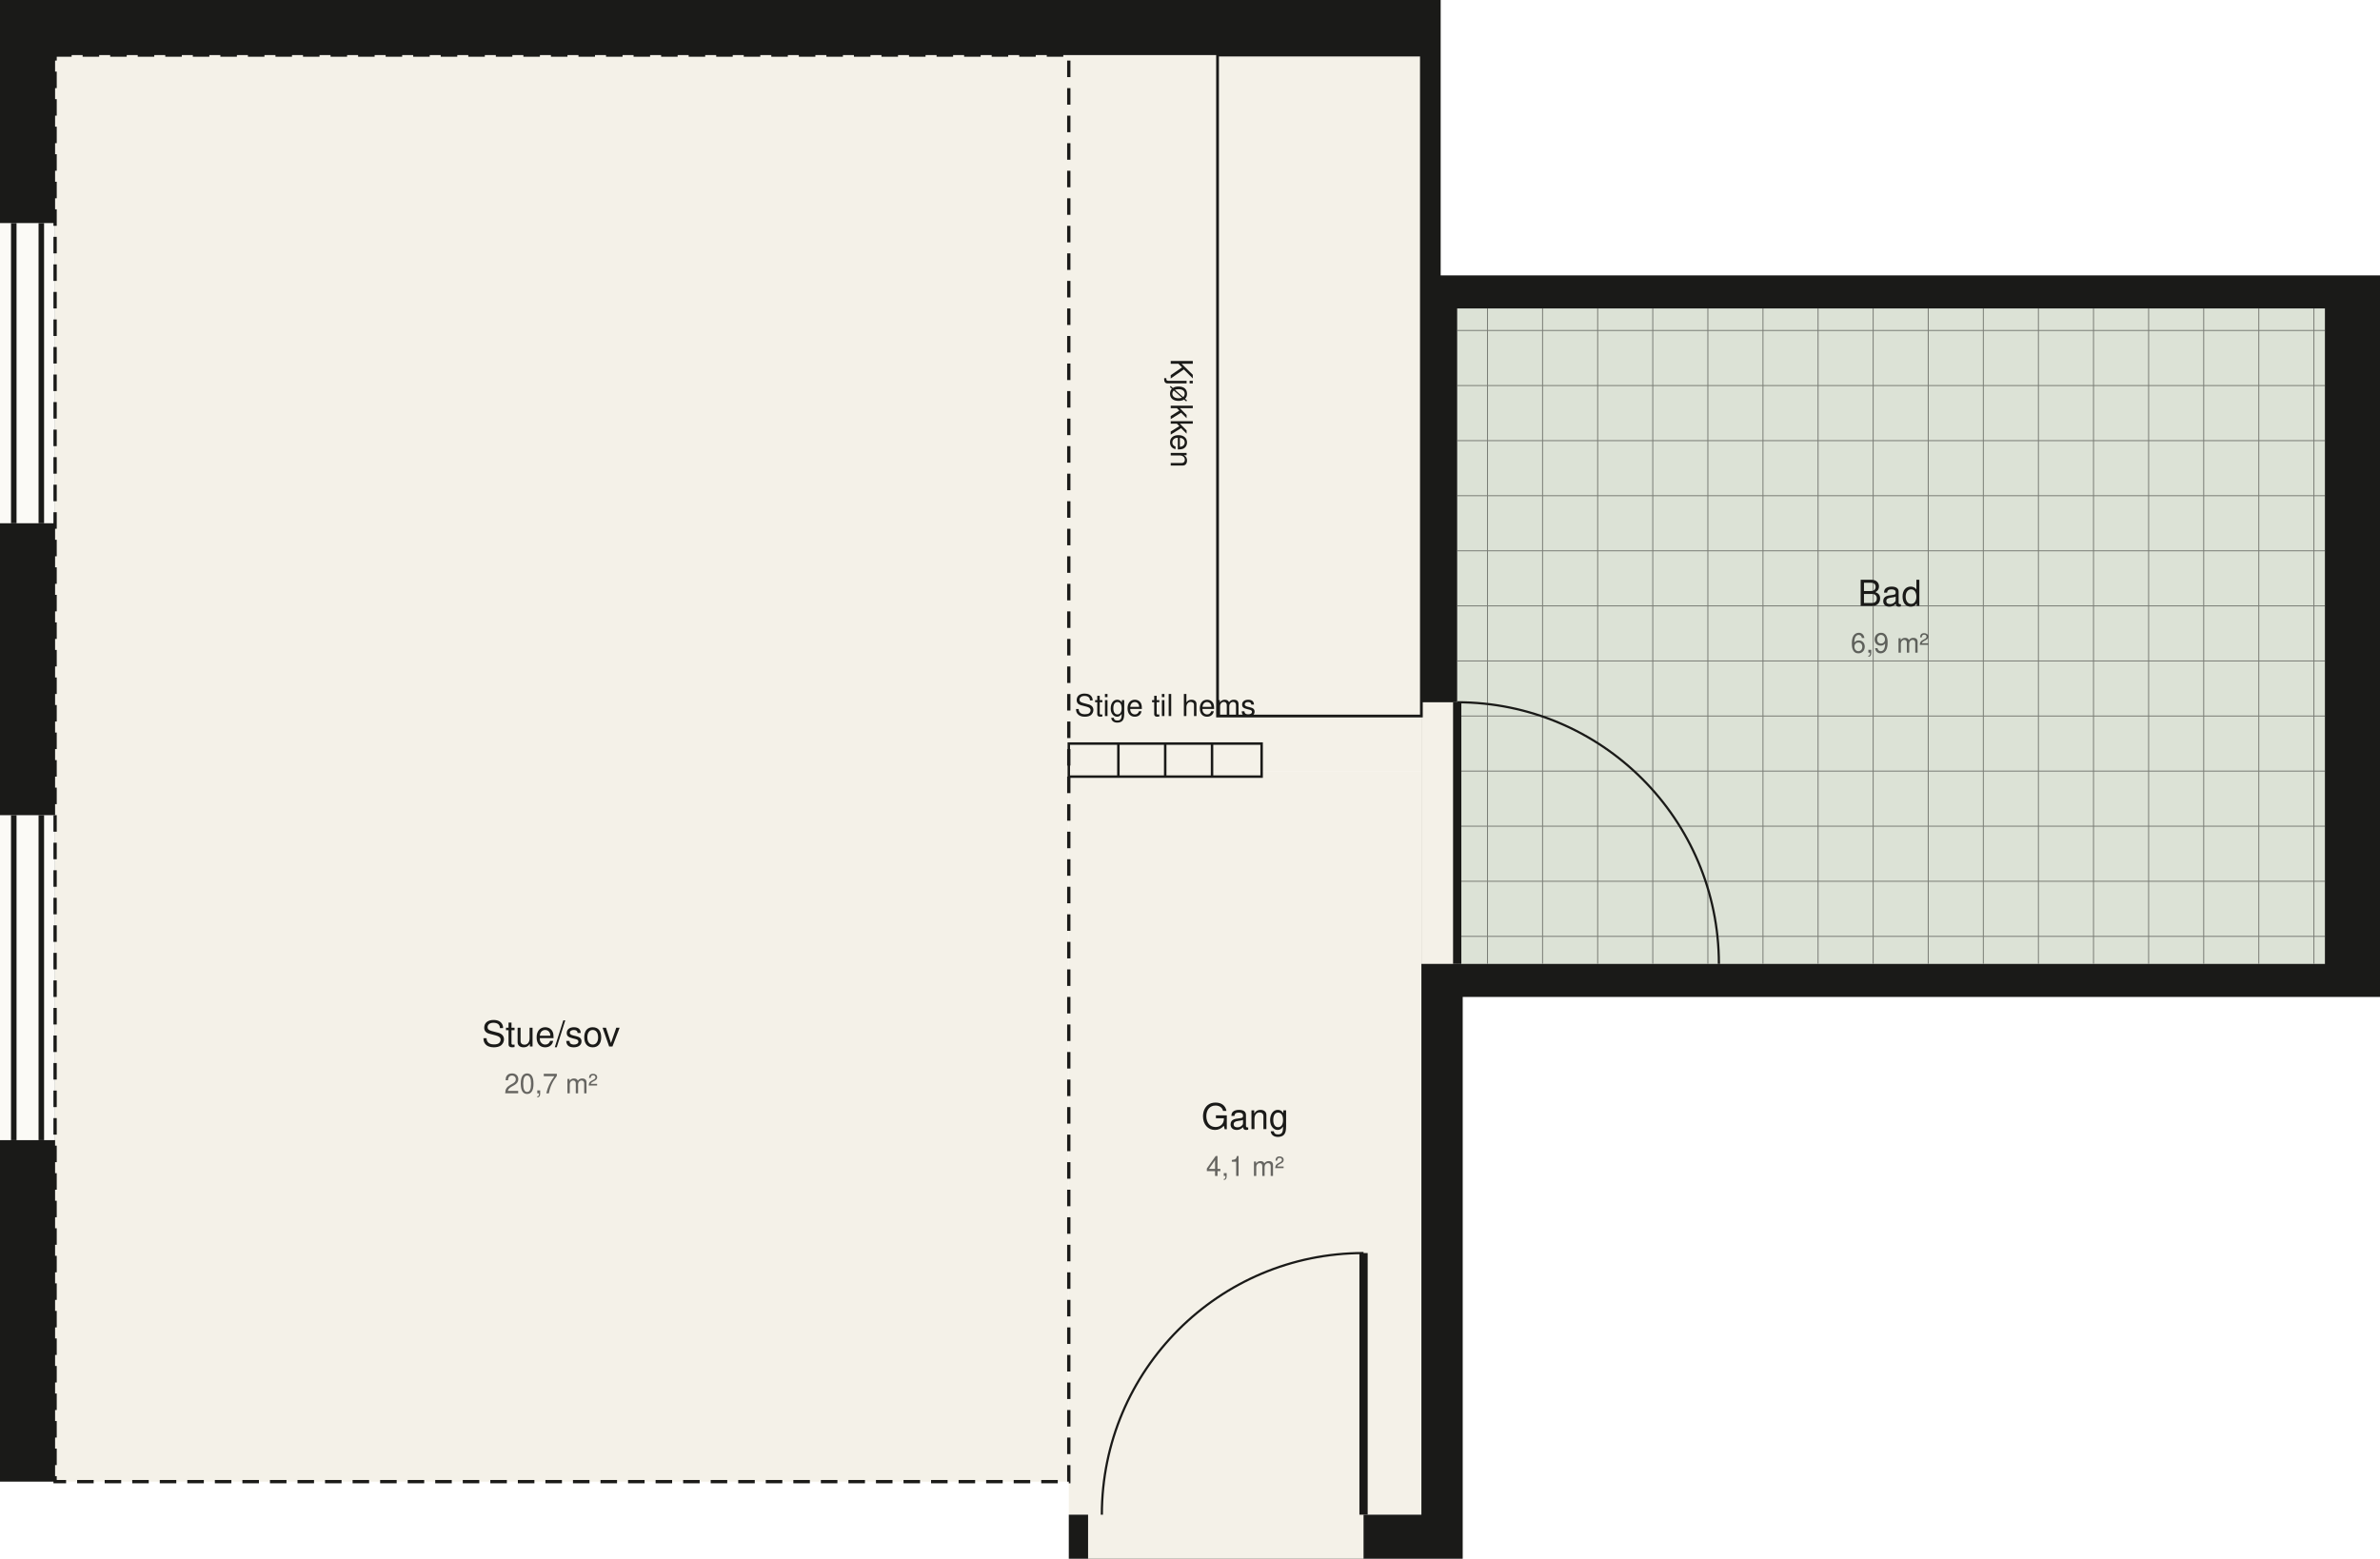
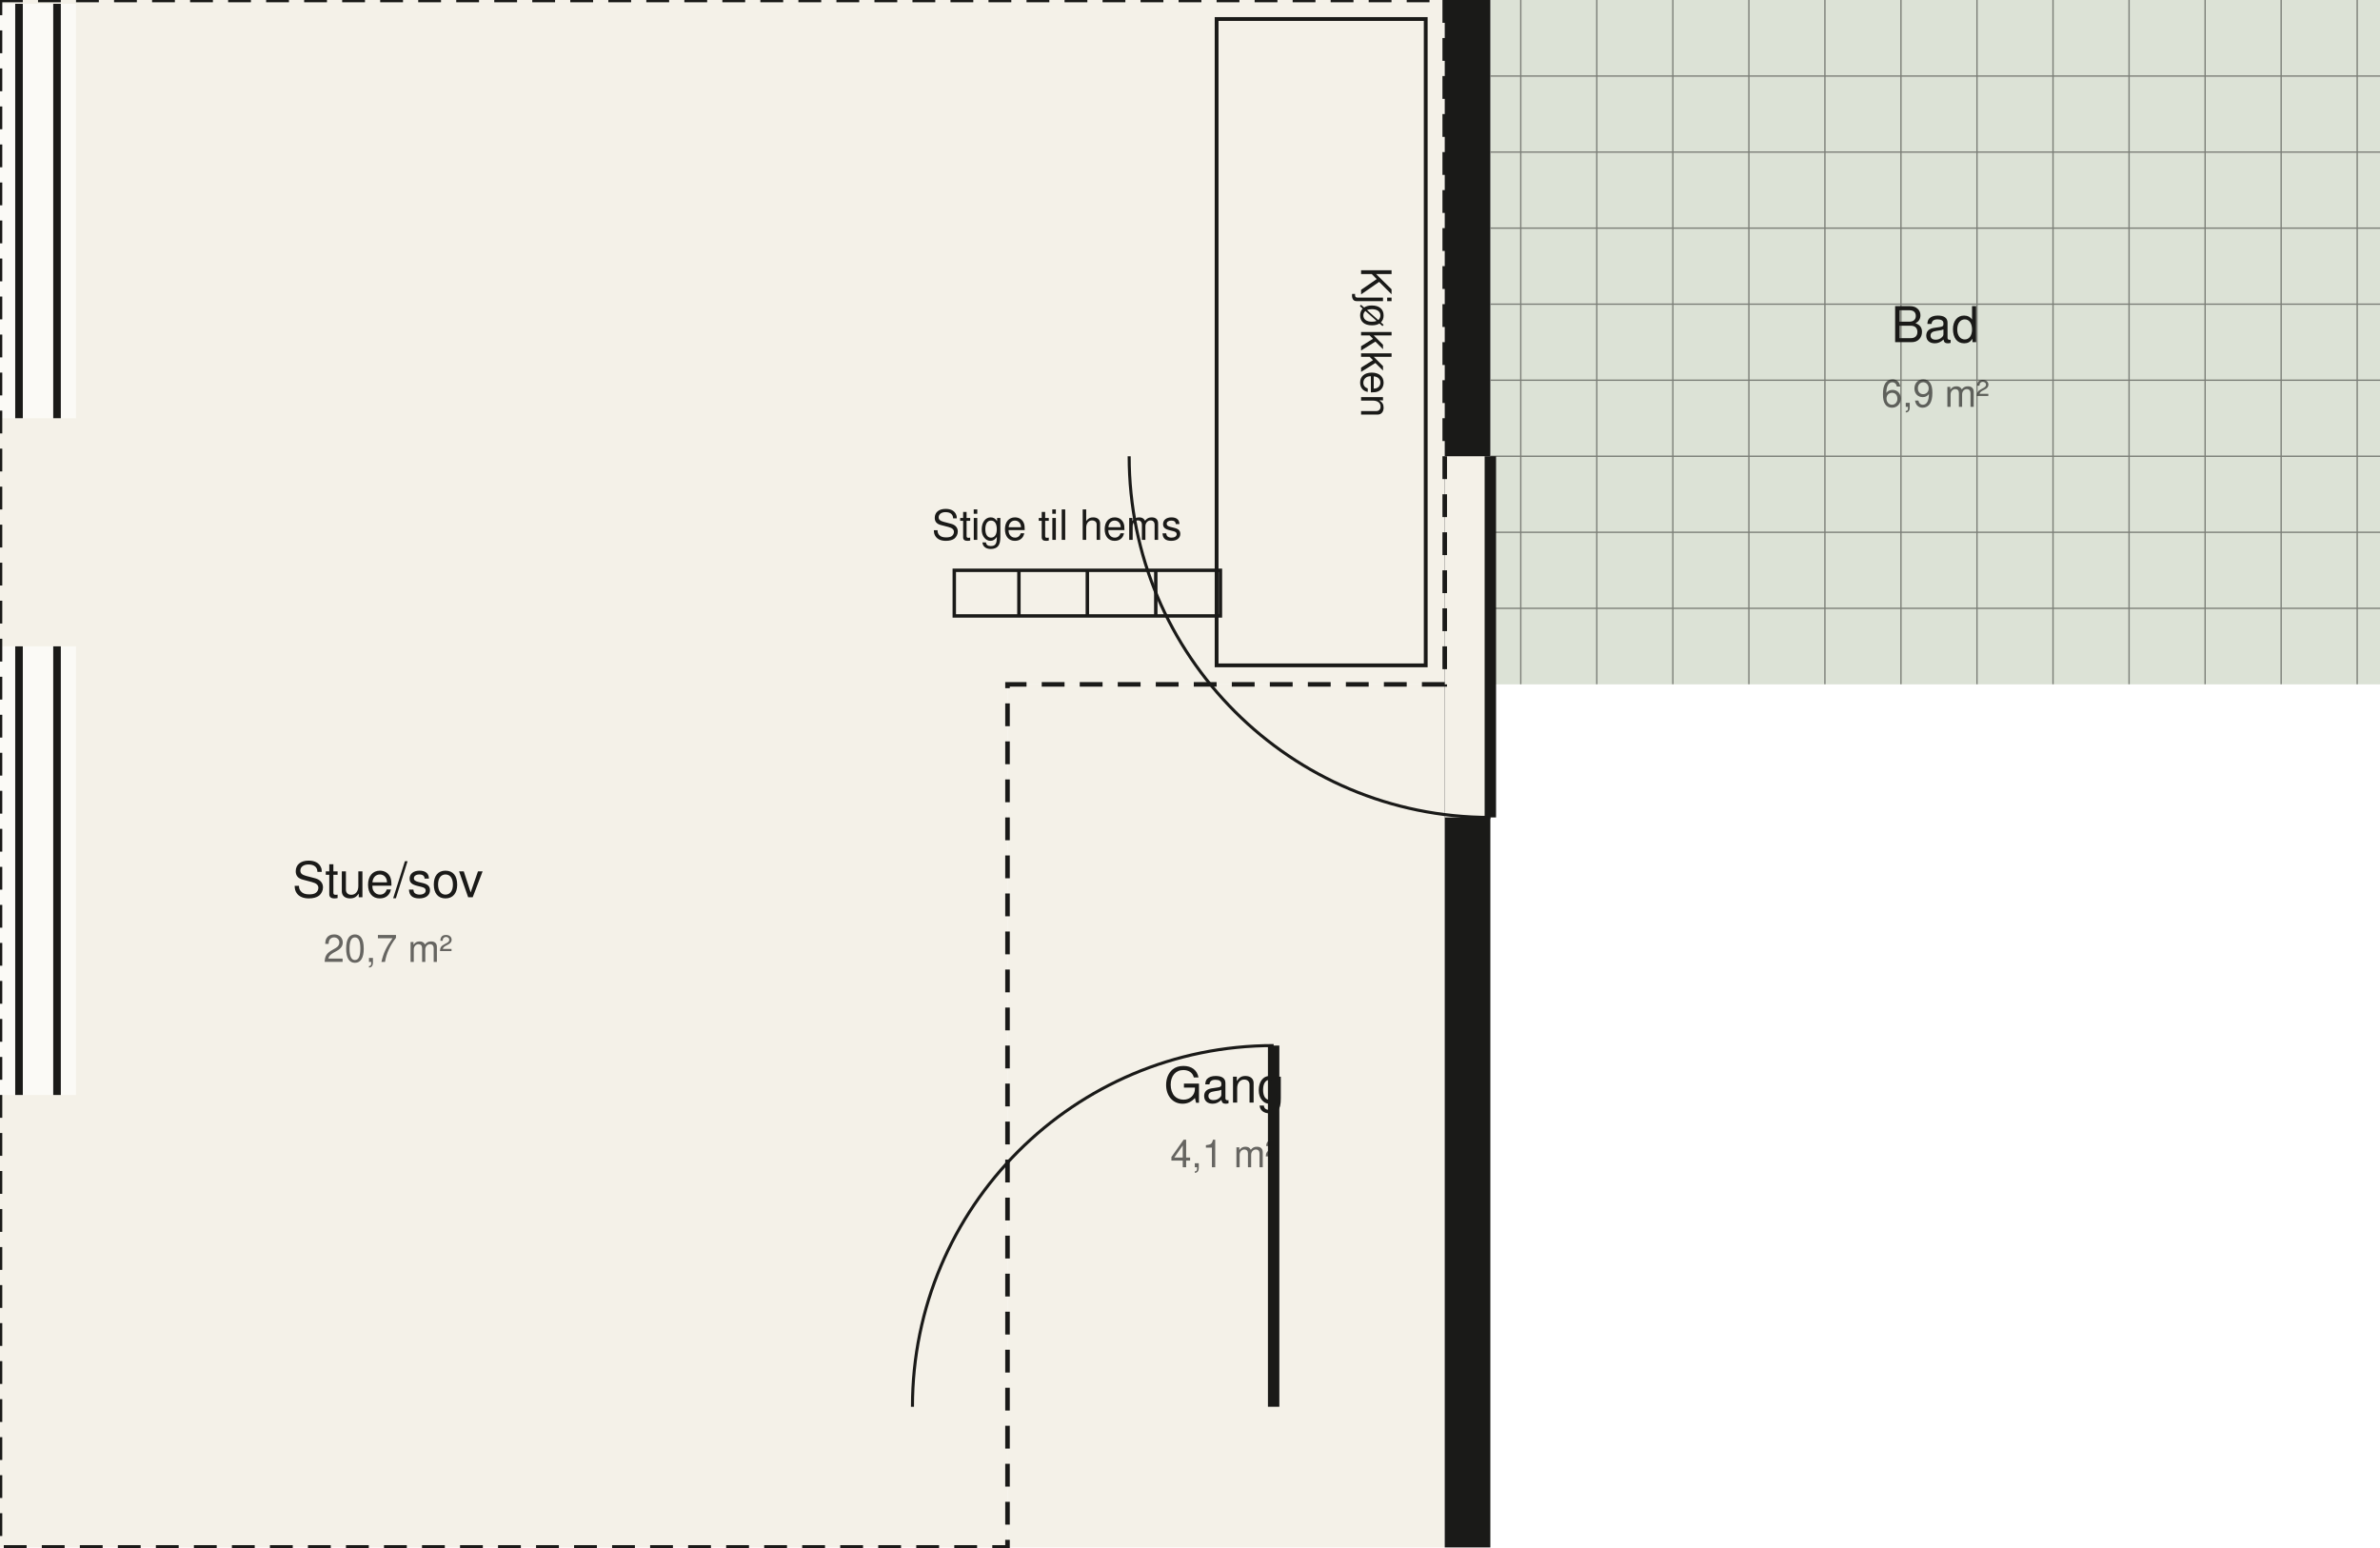
- <svg xmlns="http://www.w3.org/2000/svg" viewBox="0 0 864 566">
-   <polygon points="20,20 516,20 516,280 388,280 388,538 20,538" fill="#F4F1E8" />
-   <polygon points="388,280 516,280 516,550 388,550" fill="#F4F1E8" />
-   <polygon points="529,112 844,112 844,350 529,350" fill="#DCE2D6" />
+ <svg xmlns="http://www.w3.org/2000/svg" viewBox="0 0 626 407">
+   <polygon points="0,0 380,0 380,180 265,180 265,407 0,407" fill="#F4F1E8" />
+   <polygon points="265,180 380,180 380,407 265,407" fill="#F4F1E8" />
+   <polygon points="392,0 626,0 626,180 392,180" fill="#DCE2D6" />
  <clipPath id="bad2">
-     <polygon points="529,112 844,112 844,350 529,350" />
+     <polygon points="392,0 626,0 626,180 392,180" />
  </clipPath>
  <g clip-path="url(#bad2)" stroke="#1A1A18" stroke-width="0.35" opacity="0.5">
-     <line x1="540" y1="112" x2="540" y2="350" />
-     <line x1="560" y1="112" x2="560" y2="350" />
-     <line x1="580" y1="112" x2="580" y2="350" />
-     <line x1="600" y1="112" x2="600" y2="350" />
-     <line x1="620" y1="112" x2="620" y2="350" />
-     <line x1="640" y1="112" x2="640" y2="350" />
-     <line x1="660" y1="112" x2="660" y2="350" />
-     <line x1="680" y1="112" x2="680" y2="350" />
-     <line x1="700" y1="112" x2="700" y2="350" />
-     <line x1="720" y1="112" x2="720" y2="350" />
-     <line x1="740" y1="112" x2="740" y2="350" />
-     <line x1="760" y1="112" x2="760" y2="350" />
-     <line x1="780" y1="112" x2="780" y2="350" />
-     <line x1="800" y1="112" x2="800" y2="350" />
-     <line x1="820" y1="112" x2="820" y2="350" />
-     <line x1="840" y1="112" x2="840" y2="350" />
-     <line x1="529" y1="120" x2="844" y2="120" />
-     <line x1="529" y1="140" x2="844" y2="140" />
-     <line x1="529" y1="160" x2="844" y2="160" />
-     <line x1="529" y1="180" x2="844" y2="180" />
-     <line x1="529" y1="200" x2="844" y2="200" />
-     <line x1="529" y1="220" x2="844" y2="220" />
-     <line x1="529" y1="240" x2="844" y2="240" />
-     <line x1="529" y1="260" x2="844" y2="260" />
-     <line x1="529" y1="280" x2="844" y2="280" />
-     <line x1="529" y1="300" x2="844" y2="300" />
-     <line x1="529" y1="320" x2="844" y2="320" />
-     <line x1="529" y1="340" x2="844" y2="340" />
+     <line x1="400" y1="0" x2="400" y2="180" />
+     <line x1="420" y1="0" x2="420" y2="180" />
+     <line x1="440" y1="0" x2="440" y2="180" />
+     <line x1="460" y1="0" x2="460" y2="180" />
+     <line x1="480" y1="0" x2="480" y2="180" />
+     <line x1="500" y1="0" x2="500" y2="180" />
+     <line x1="520" y1="0" x2="520" y2="180" />
+     <line x1="540" y1="0" x2="540" y2="180" />
+     <line x1="560" y1="0" x2="560" y2="180" />
+     <line x1="580" y1="0" x2="580" y2="180" />
+     <line x1="600" y1="0" x2="600" y2="180" />
+     <line x1="620" y1="0" x2="620" y2="180" />
+     <line x1="392" y1="20" x2="626" y2="20" />
+     <line x1="392" y1="40" x2="626" y2="40" />
+     <line x1="392" y1="60" x2="626" y2="60" />
+     <line x1="392" y1="80" x2="626" y2="80" />
+     <line x1="392" y1="100" x2="626" y2="100" />
+     <line x1="392" y1="120" x2="626" y2="120" />
+     <line x1="392" y1="140" x2="626" y2="140" />
+     <line x1="392" y1="160" x2="626" y2="160" />
  </g>
-   <path d="M 0 0 L 523 0 L 523 100 L 864 100 L 864 362 L 531 362 L 531 566 L 388 566 L 388 538 L 0 538 Z M 20 20 L 516 20 L 516 280 L 388 280 L 388 538 L 20 538 Z M 388 280 L 516 280 L 516 550 L 388 550 Z M 529 112 L 844 112 L 844 350 L 529 350 Z" fill="#1A1A18" fill-rule="evenodd" />
-   <rect x="516" y="255" width="13" height="95" fill="#F4F1E8" />
-   <line x1="529" y1="350" x2="529" y2="255" stroke="#1A1A18" stroke-width="3" />
-   <path d="M 529 255 A 95 95 0 0 1 624 350" fill="none" stroke="#1A1A18" stroke-width="0.8" />
-   <rect x="395" y="538" width="100" height="28" fill="#F4F1E8" />
-   <line x1="495" y1="550" x2="495" y2="455" stroke="#1A1A18" stroke-width="3" />
-   <path d="M 495 455 A 95 95 0 0 0 400 550" fill="none" stroke="#1A1A18" stroke-width="0.8" />
-   <rect x="0" y="81" width="20" height="109" fill="#FBFAF6" />
-   <line x1="5" y1="81" x2="5" y2="190" stroke="#1A1A18" stroke-width="2" />
-   <line x1="15" y1="81" x2="15" y2="190" stroke="#1A1A18" stroke-width="2" />
-   <rect x="0" y="296" width="20" height="118" fill="#FBFAF6" />
-   <line x1="5" y1="296" x2="5" y2="414" stroke="#1A1A18" stroke-width="2" />
-   <line x1="15" y1="296" x2="15" y2="414" stroke="#1A1A18" stroke-width="2" />
-   <use href="#komfyr" transform="translate(445 35)" />
-   <use href="#kvask" transform="translate(445 150)" />
-   <use href="#wc" transform="translate(545 116)" />
-   <use href="#servant" transform="translate(640 305)" />
-   <use href="#dusj" transform="translate(641 186)" />
-   <use href="#seng140" transform="translate(178 25)" />
-   <use href="#sofa" transform="translate(124 435)" />
-   <use href="#rundbord90" transform="translate(100 315)" />
-   <use href="#rundbord90" transform="translate(215 315)" />
-   <use href="#lenestol" transform="translate(75 265) rotate(45)" />
-   <use href="#lenestol" transform="translate(300 270) rotate(45)" />
-   <rect x="442" y="20" width="74" height="240" fill="none" stroke="#1A1A18" stroke-width="1" />
-   <rect x="388" y="270" width="70" height="12" fill="none" stroke="#1A1A18" stroke-width="0.9" />
-   <line x1="406" y1="270" x2="406" y2="282" stroke="#1A1A18" stroke-width="0.9" />
-   <line x1="423" y1="270" x2="423" y2="282" stroke="#1A1A18" stroke-width="0.9" />
-   <line x1="440" y1="270" x2="440" y2="282" stroke="#1A1A18" stroke-width="0.9" />
-   <text x="423" y="260" font-family="Helvetica" font-size="11" fill="#1A1A18" text-anchor="middle">Stige til hems</text>
-   <text x="425" y="150" font-family="Helvetica" font-size="11" fill="#1A1A18" text-anchor="middle" transform="rotate(90 425 150)">Kjøkken</text>
-   <polygon points="20,20 388,20 388,538 20,538" fill="none" stroke="#1A1A18" stroke-width="1.2" stroke-dasharray="6 4" />
+   <path d="M 0 0 L 626 0 L 626 180 L 392 180 L 392 407 L 0 407 Z M 0 0 L 380 0 L 380 180 L 265 180 L 265 407 L 0 407 Z M 265 180 L 380 180 L 380 407 L 265 407 Z M 392 0 L 626 0 L 626 180 L 392 180 Z" fill="#1A1A18" fill-rule="evenodd" />
+   <rect x="380" y="120" width="12" height="95" fill="#F4F1E8" />
+   <line x1="392" y1="120" x2="392" y2="215" stroke="#1A1A18" stroke-width="3" />
+   <path d="M 392 215 A 95 95 0 0 1 297 120" fill="none" stroke="#1A1A18" stroke-width="0.8" />
+   <rect x="265" y="361" width="100" height="28" fill="#F4F1E8" />
+   <line x1="335" y1="370" x2="335" y2="275" stroke="#1A1A18" stroke-width="3" />
+   <path d="M 335 275 A 95 95 0 0 0 240 370" fill="none" stroke="#1A1A18" stroke-width="0.8" />
+   <rect x="0" y="1" width="20" height="109" fill="#FBFAF6" />
+   <line x1="5" y1="1" x2="5" y2="110" stroke="#1A1A18" stroke-width="2" />
+   <line x1="15" y1="1" x2="15" y2="110" stroke="#1A1A18" stroke-width="2" />
+   <rect x="0" y="170" width="20" height="118" fill="#FBFAF6" />
+   <line x1="5" y1="170" x2="5" y2="288" stroke="#1A1A18" stroke-width="2" />
+   <line x1="15" y1="170" x2="15" y2="288" stroke="#1A1A18" stroke-width="2" />
+   <use href="#wc" transform="translate(400 15)" />
+   <use href="#servant" transform="translate(449 135)" />
+   <use href="#dusj" transform="translate(450 83)" />
+   <rect x="320" y="5" width="55" height="170" fill="none" stroke="#1A1A18" stroke-width="1" />
+   <rect x="251" y="150" width="70" height="12" fill="none" stroke="#1A1A18" stroke-width="0.9" />
+   <line x1="268" y1="150" x2="268" y2="162" stroke="#1A1A18" stroke-width="0.9" />
+   <line x1="286" y1="150" x2="286" y2="162" stroke="#1A1A18" stroke-width="0.9" />
+   <line x1="304" y1="150" x2="304" y2="162" stroke="#1A1A18" stroke-width="0.9" />
+   <text x="278" y="142" font-family="Helvetica" font-size="11" fill="#1A1A18" text-anchor="middle">Stige til hems</text>
+   <text x="358" y="90" font-family="Helvetica" font-size="11" fill="#1A1A18" text-anchor="middle" transform="rotate(90 358 90)">Kjøkken</text>
+   <polygon points="0,0 380,0 380,180 265,180 265,407 0,407" fill="none" stroke="#1A1A18" stroke-width="1.2" stroke-dasharray="6 4" />
  <g font-family="Helvetica" fill="#1A1A18" text-anchor="middle">
-     <text x="200" y="380" font-size="13">Stue/sov</text>
-     <text x="200" y="397" font-size="10" opacity="0.65">20,7 m²</text>
+     <text x="102" y="236" font-size="13">Stue/sov</text>
+     <text x="102" y="253" font-size="10" opacity="0.65">20,7 m²</text>
  </g>
  <g font-family="Helvetica" fill="#1A1A18" text-anchor="middle">
-     <text x="452" y="410" font-size="13">Gang</text>
-     <text x="452" y="427" font-size="10" opacity="0.65">4,1 m²</text>
+     <text x="322" y="290" font-size="13">Gang</text>
+     <text x="322" y="307" font-size="10" opacity="0.65">4,1 m²</text>
  </g>
  <g font-family="Helvetica" fill="#1A1A18" text-anchor="middle">
-     <text x="686" y="220" font-size="13">Bad</text>
-     <text x="686" y="237" font-size="10" opacity="0.65">6,9 m²</text>
+     <text x="509" y="90" font-size="13">Bad</text>
+     <text x="509" y="107" font-size="10" opacity="0.65">6,9 m²</text>
  </g>
</svg>
